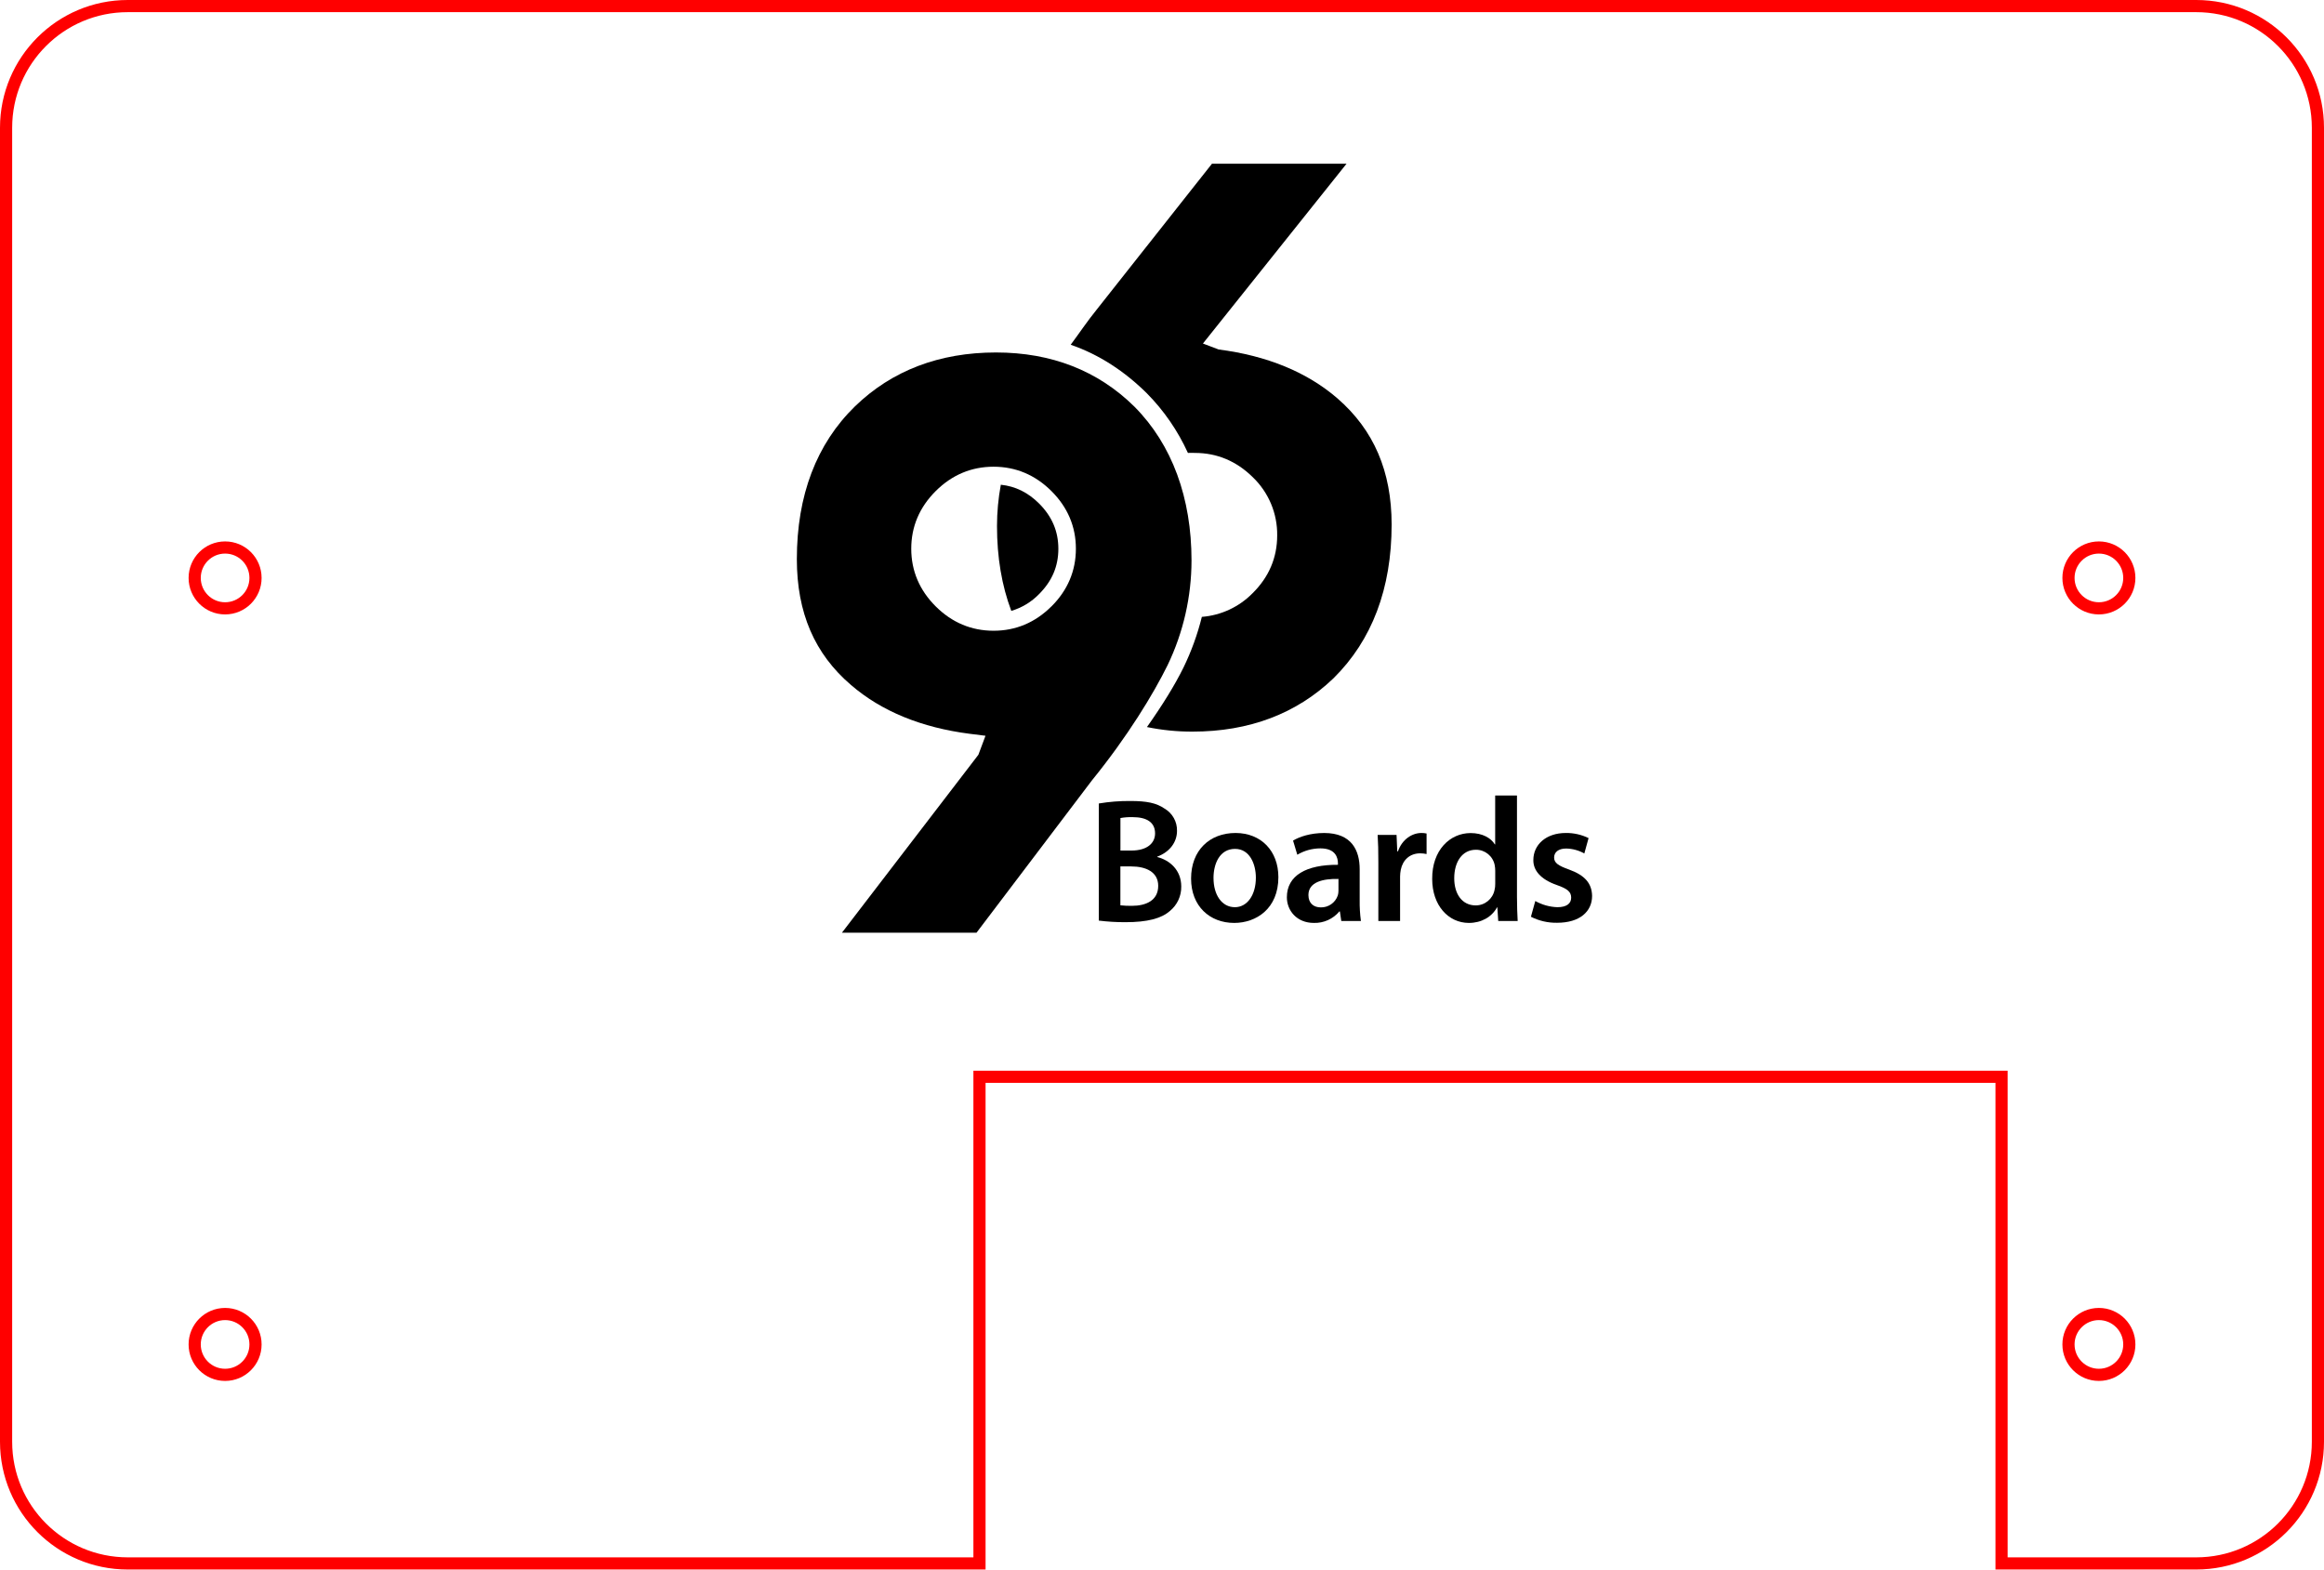
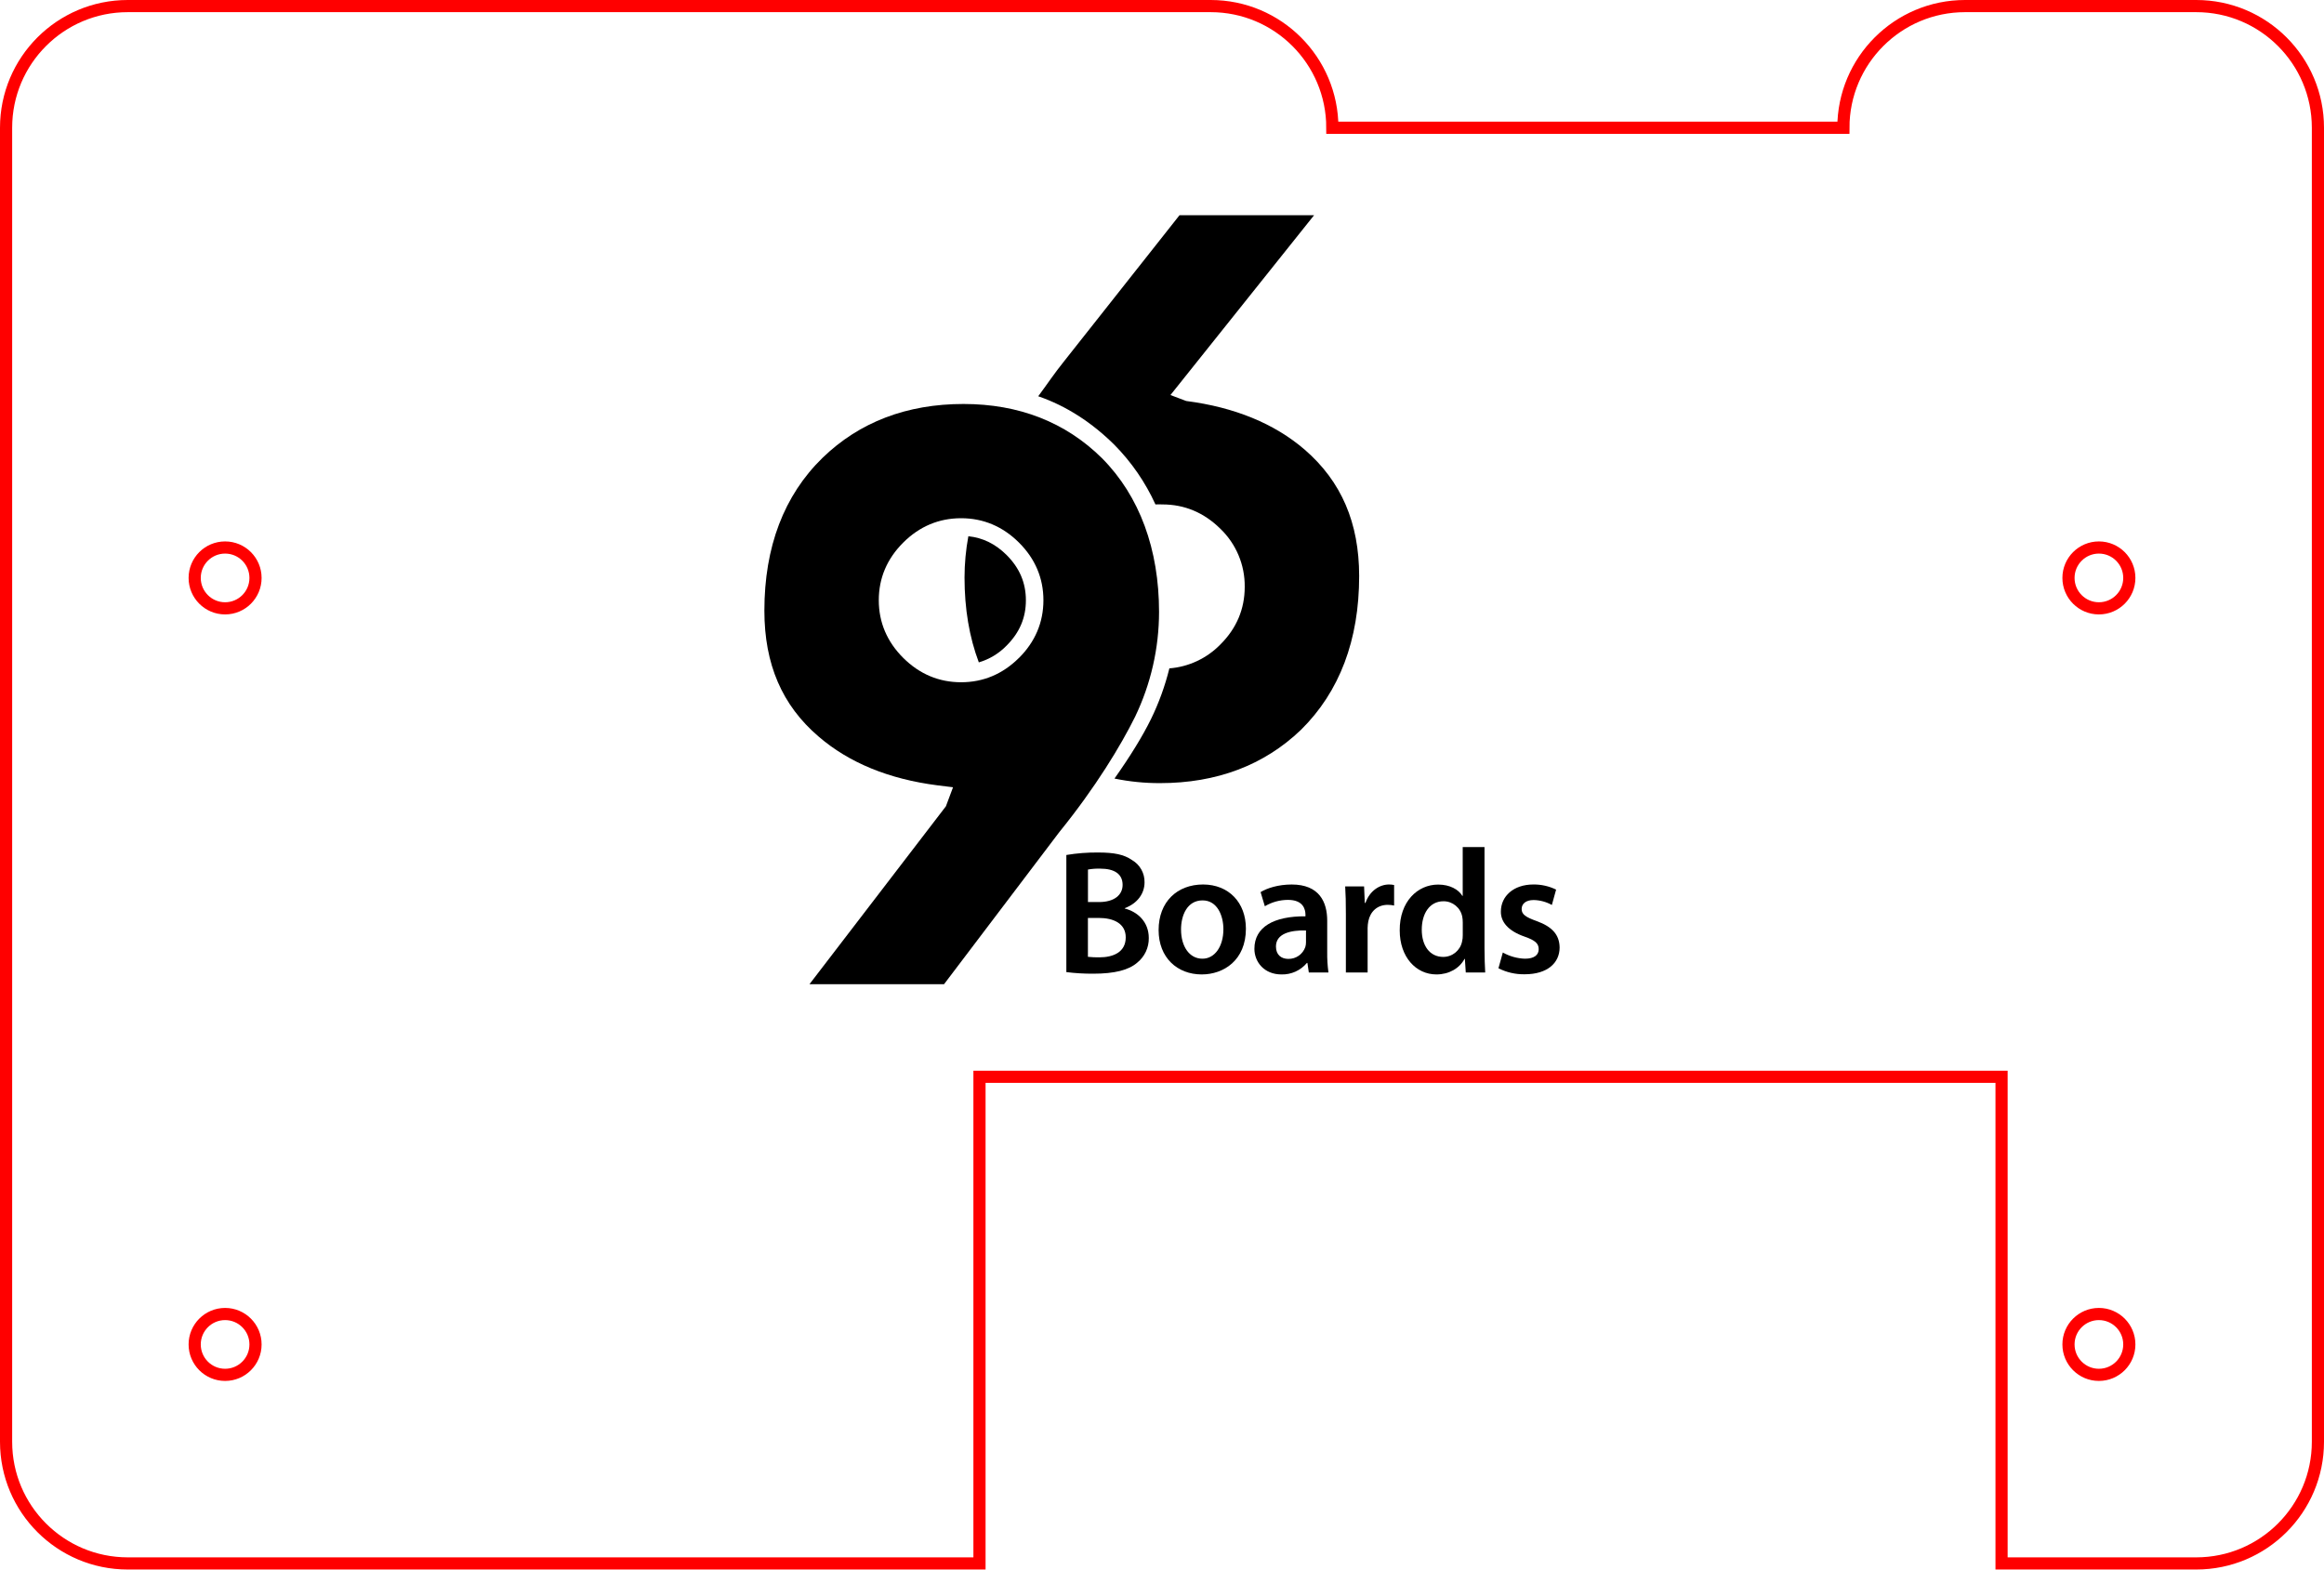
<svg xmlns="http://www.w3.org/2000/svg" height="64.5mm" version="1.1" viewBox="0 0 95.5 64.5" width="95.5mm" id="svg50">
  <defs id="defs2" />
-   <g id="g876" transform="translate(0.25,-68.75)">
-     <path d="m 0,74 a 5,5 0 0 1 5,-5 h 85 a 5,5 0 0 1 5,5 v 54 a 5,5 0 0 1 -5,5 H 82 V 113 H 40 v 20 H 5 a 5,5 0 0 1 -5,-5 z" id="path16" style="fill:none;stroke:#ff0000;stroke-width:0.5" />
-     <circle cx="9" cy="92.5" r="1.25" id="circle18" style="fill:none;stroke:#ff0000;stroke-width:0.5" />
-     <circle cx="9" cy="124" r="1.25" id="circle20" style="fill:none;stroke:#ff0000;stroke-width:0.5" />
-     <circle cx="86" cy="92.5" r="1.25" id="circle22" style="fill:none;stroke:#ff0000;stroke-width:0.5" />
-     <circle cx="86" cy="124" r="1.25" id="circle24" style="fill:none;stroke:#ff0000;stroke-width:0.5" />
-   </g>
-   <g transform="matrix(0.07181848,0,0,0.07181848,31.13034,4.574048)" id="g979">
+   <g transform="matrix(0.07181848,0,0,0.07181848,29.7961,6.690715)" id="g979">
    <path id="path945" d="m 195.27,396.07 a 104,104 0 0 1 18.1,-1.42 c 9.2,0 14.86,1.11 19.51,4.35 a 14.37,14.37 0 0 1 7.12,12.74 c 0,6.27 -3.94,12 -11.32,14.76 v 0.2 c 7.18,1.82 13.75,7.48 13.75,16.89 a 17.68,17.68 0 0 1 -6.57,14.05 C 231,461.89 223,464 210.53,464 a 120.49,120.49 0 0 1 -15.27,-0.91 v -67 z M 207.6,423 h 6.4 c 8.59,0 13.45,-4 13.45,-9.81 0,-6.37 -4.85,-9.3 -12.74,-9.3 a 33.81,33.81 0 0 0 -7.08,0.51 V 423 Z m 0,31.34 a 54.93,54.93 0 0 0 6.57,0.3 c 8,0 15.07,-3 15.07,-11.43 0,-7.89 -6.88,-11.12 -15.47,-11.12 h -6.17 v 22.24 z" />
    <path id="path947" d="m 298,438.23 c 0,18.1 -12.74,26.19 -25.28,26.19 -14,0 -24.67,-9.61 -24.67,-25.38 0,-16.18 10.62,-26.09 25.48,-26.09 14.65,0.05 24.47,10.32 24.47,25.28 z m -37.11,0.51 c 0,9.5 4.65,16.68 12.23,16.68 7.08,0 12,-7 12,-16.89 0,-7.68 -3.44,-16.48 -11.93,-16.48 -8.77,0.01 -12.31,8.5 -12.31,16.69 z" />
    <path id="path949" d="m 334,463.31 -0.81,-5.46 h -0.3 a 18.29,18.29 0 0 1 -14.56,6.57 c -9.91,0 -15.47,-7.18 -15.47,-14.66 0,-12.44 11,-18.71 29.22,-18.6 v -0.81 c 0,-3.24 -1.31,-8.59 -10,-8.59 a 26.08,26.08 0 0 0 -13.25,3.64 l -2.43,-8.09 c 3.64,-2.22 10,-4.35 17.8,-4.35 15.77,0 20.32,10 20.32,20.73 v 17.8 a 79,79 0 0 0 0.71,11.83 H 334 Z m -1.62,-24.06 c -8.8,-0.2 -17.19,1.72 -17.19,9.2 0,4.85 3.13,7.08 7.08,7.08 a 10.08,10.08 0 0 0 9.71,-6.77 9,9 0 0 0 0.4,-2.73 v -6.77 z" />
    <path id="path951" d="m 355.2,429.94 c 0,-6.67 -0.1,-11.43 -0.4,-15.87 h 10.82 l 0.4,9.4 h 0.4 c 2.43,-7 8.19,-10.52 13.45,-10.52 a 13.07,13.07 0 0 1 2.93,0.3 V 425 a 17.29,17.29 0 0 0 -3.64,-0.4 c -6,0 -10,3.84 -11.12,9.4 a 21.39,21.39 0 0 0 -0.4,3.84 v 25.48 H 355.2 Z" />
    <path id="path953" d="m 434.52,391.52 v 57.94 c 0,5.06 0.2,10.52 0.4,13.85 H 423.8 l -0.51,-7.79 h -0.2 c -2.93,5.46 -8.9,8.9 -16.08,8.9 -11.73,0 -21,-10 -21,-25.18 C 385.89,422.76 396.2,413 408,413 c 6.77,0 11.63,2.83 13.85,6.47 h 0.2 v -27.95 h 12.44 z m -12.44,43.07 a 17.56,17.56 0 0 0 -0.3,-3.24 10.89,10.89 0 0 0 -10.72,-8.8 c -8,0 -12.44,7.08 -12.44,16.28 0,9 4.45,15.57 12.34,15.57 a 11,11 0 0 0 10.72,-8.8 13.88,13.88 0 0 0 0.4,-3.64 v -7.38 z" />
    <path id="path955" d="m 445,451.88 a 27.74,27.74 0 0 0 12.64,3.54 c 5.46,0 7.89,-2.22 7.89,-5.46 0,-3.24 -2,-5.06 -8.09,-7.18 -9.61,-3.34 -13.65,-8.59 -13.55,-14.36 0,-8.7 7.18,-15.47 18.6,-15.47 a 28.92,28.92 0 0 1 13,2.93 l -2.43,8.8 a 22.11,22.11 0 0 0 -10.41,-2.83 c -4.45,0 -6.88,2.12 -6.88,5.16 0,3.04 2.33,4.65 8.59,6.88 8.9,3.24 13,7.79 13.14,15.07 0,8.9 -7,15.37 -20,15.37 a 31.77,31.77 0 0 1 -15,-3.44 z" />
    <path id="path957" d="m 331.76,164.24 c -17.37,-15 -40.23,-24.39 -67.93,-27.95 l -9,-3.41 L 337,30 h -77 l -66,83.52 c -5.36,6.6 -10.3,14 -14.83,20.06 16.35,5.62 30.92,15.26 43.57,27.78 a 118,118 0 0 1 23.5,34.12 c 1.32,-0.11 2.65,0 4,0 12.67,0 23.8,4.71 33.08,13.86 a 45.35,45.35 0 0 1 14,33.34 c 0,12.7 -4.71,23.8 -14,33 a 45.72,45.72 0 0 1 -29.11,13.61 146.39,146.39 0 0 1 -10.56,29.1 c -4.83,9.8 -11.81,21.16 -20.85,33.95 a 127.49,127.49 0 0 0 26.05,2.61 c 32.44,0 59.58,-10.27 80.67,-30.51 22.06,-21.76 33.28,-51.37 33.28,-88 -0.02,-30.44 -10.16,-54.07 -31.04,-72.2 z" />
    <path id="path959" d="m 172.11,250.34 c 0,-10 -3.61,-18.48 -11,-25.88 -6.4,-6.38 -13.61,-9.92 -21.92,-10.78 A 130.47,130.47 0 0 0 137,237.3 c 0,17.9 2.74,34.12 8.18,48.56 a 36.49,36.49 0 0 0 15.91,-9.62 c 7.4,-7.42 11.02,-15.88 11.02,-25.9 z" />
    <path id="path961" d="m 215.63,169 c -20.83,-20.58 -47.49,-31 -79.21,-31 -32.43,0 -59.56,10.36 -80.65,30.8 -22.09,21.53 -33.29,51 -33.29,87.48 0,30.61 10.14,54.17 31,72 17.39,15 40.25,24.38 68,27.93 l 8.94,1.11 -4.07,10.88 L 48.29,470 h 77 l 66,-87.1 c 20.65,-25.44 35.24,-49.6 43.34,-66 A 138.55,138.55 0 0 0 248.3,257 c 0,-35.62 -10.99,-66.19 -32.67,-88 z m -47.49,114.3 c -9.28,9.24 -20.41,13.93 -33.1,13.93 -12.69,0 -23.82,-4.69 -33.1,-13.93 -9.28,-9.24 -14,-20.35 -14,-33 0,-12.65 4.71,-23.74 14,-33 9.29,-9.26 20.42,-13.93 33.1,-13.93 12.68,0 23.82,4.69 33.1,13.93 9.28,9.24 14,20.35 14,33 0,12.65 -4.71,23.78 -14,33.03 z" />
  </g>
+   <g transform="translate(0.25,0.25)" id="g4719">
+     <path style="fill:none;stroke:#ff0000;stroke-width:0.5" d="M 0,5 A 5,5 0 0 1 5,0 h 44.5 a 5,5 90 0 1 5,5 h 21 a 5,5 0 0 1 5,-5 H 90 a 5,5 90 0 1 5,5 v 54 a 5,5 -180 0 1 -5,5 H 82 V 44 H 40 V 64 H 5 A 5,5 -90 0 1 0,59 Z" id="path4707" />
+     <g id="g4717">
+       <circle style="fill:none;stroke:#ff0000;stroke-width:0.5" cx="9" cy="23.5" r="1.25" id="circle4709" />
+       <circle style="fill:none;stroke:#ff0000;stroke-width:0.5" cx="9" cy="55" r="1.25" id="circle4711" />
+       <circle style="fill:none;stroke:#ff0000;stroke-width:0.5" cx="86" cy="23.5" r="1.25" id="circle4713" />
+       <circle style="fill:none;stroke:#ff0000;stroke-width:0.5" cx="86" cy="55" r="1.25" id="circle4715" />
+     </g>
+   </g>
</svg>
